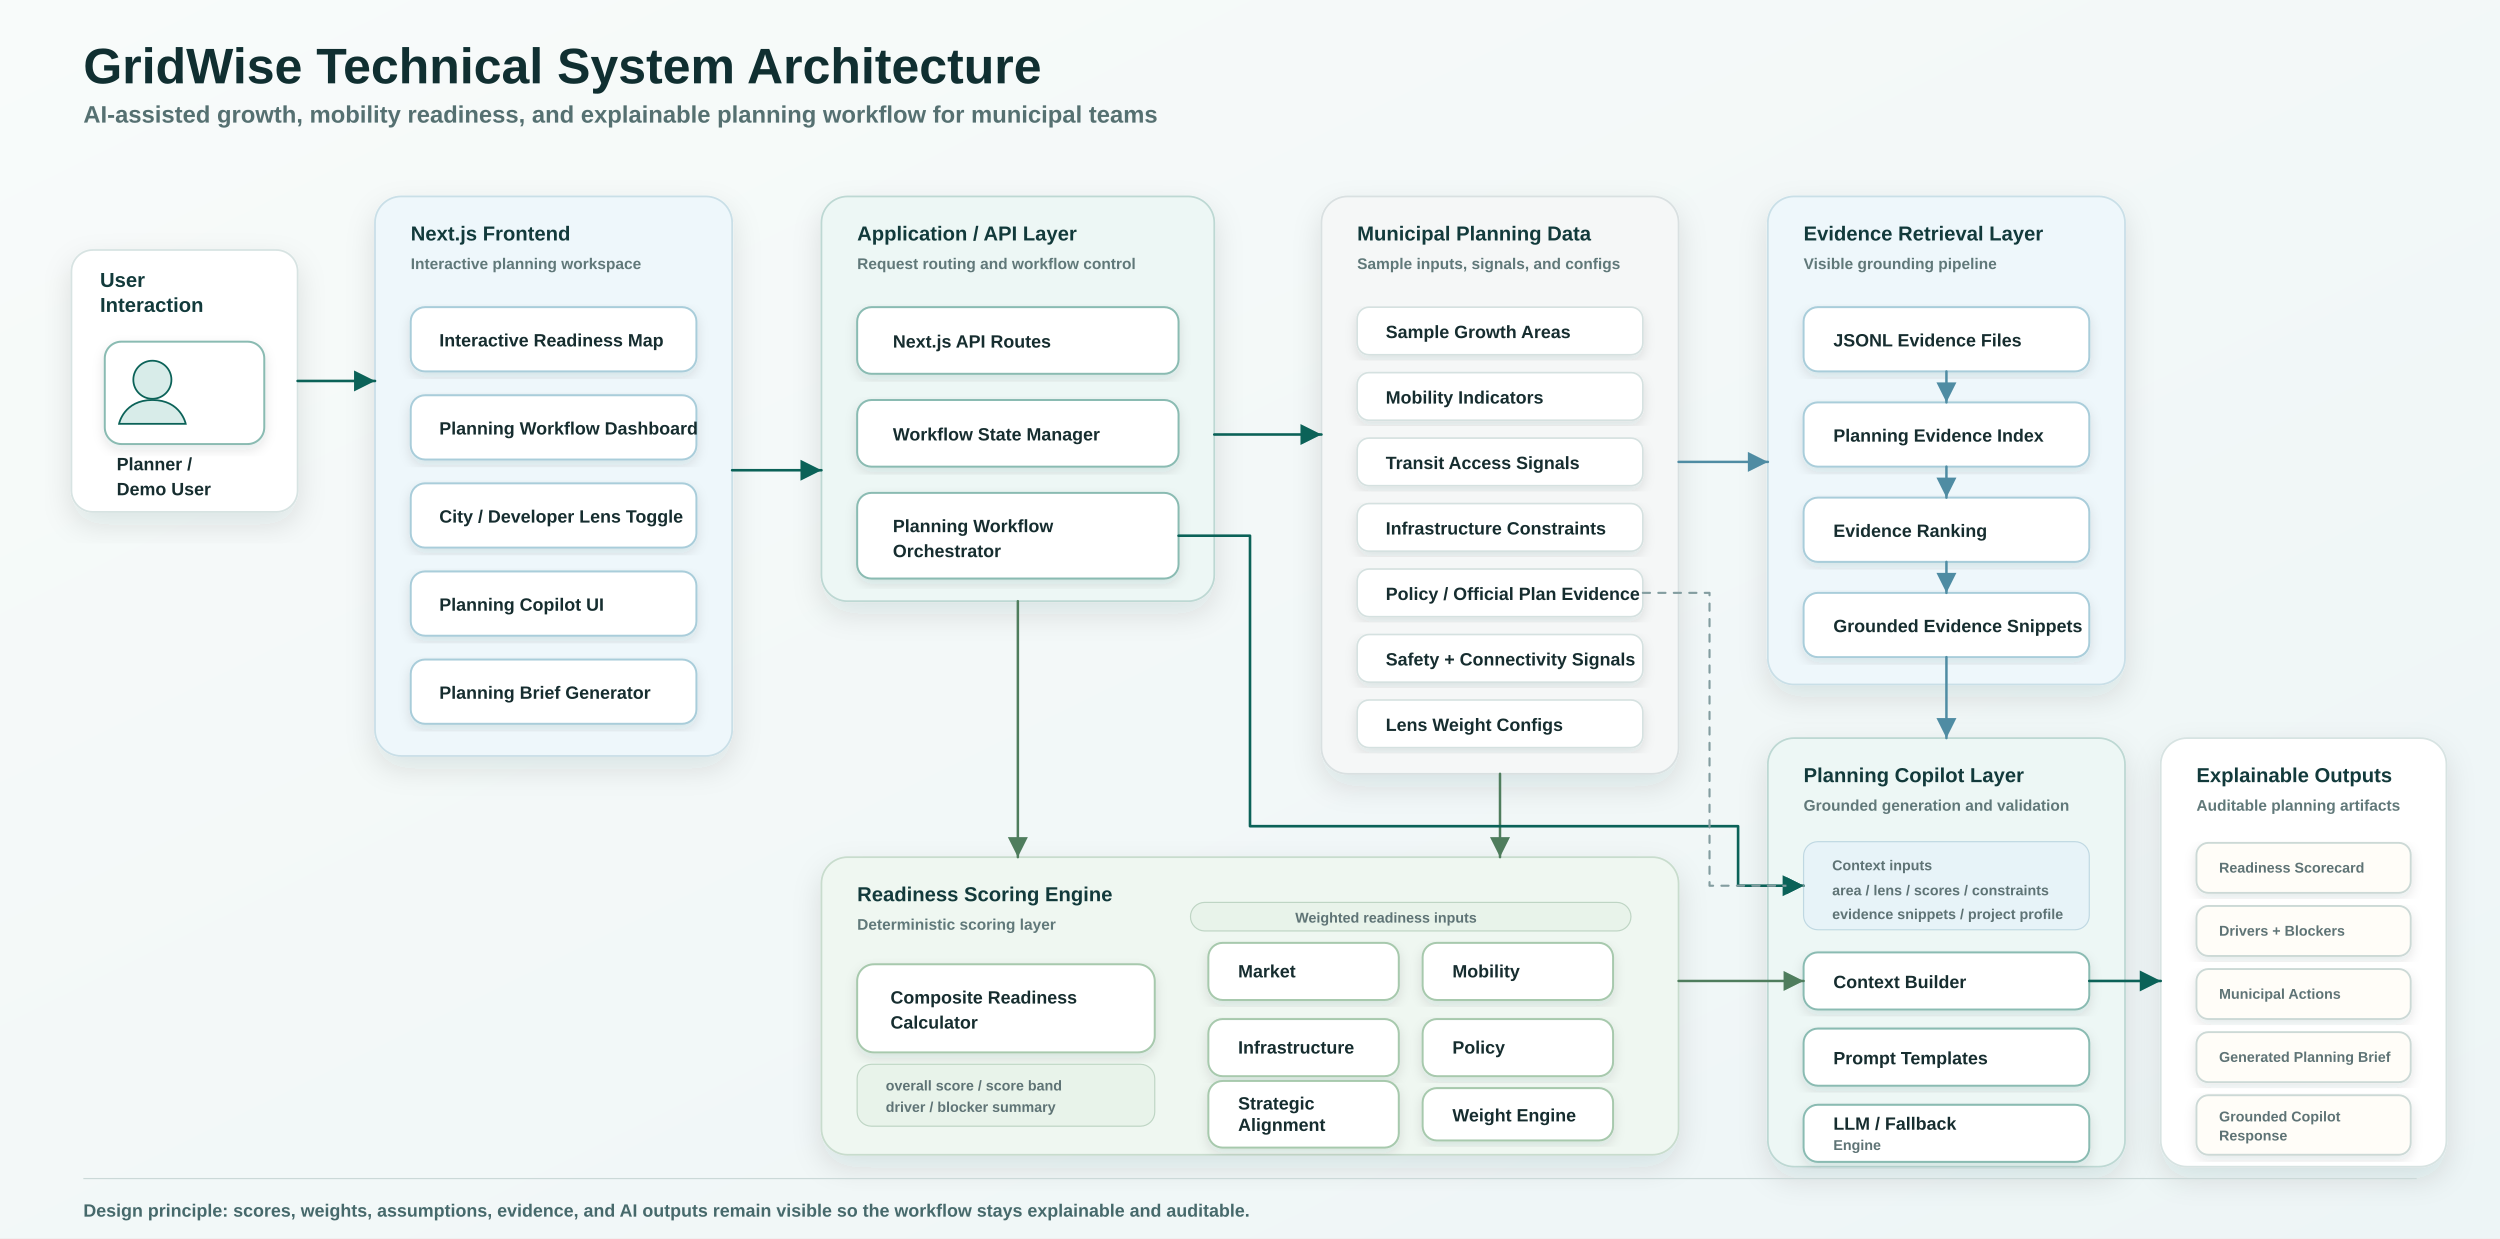
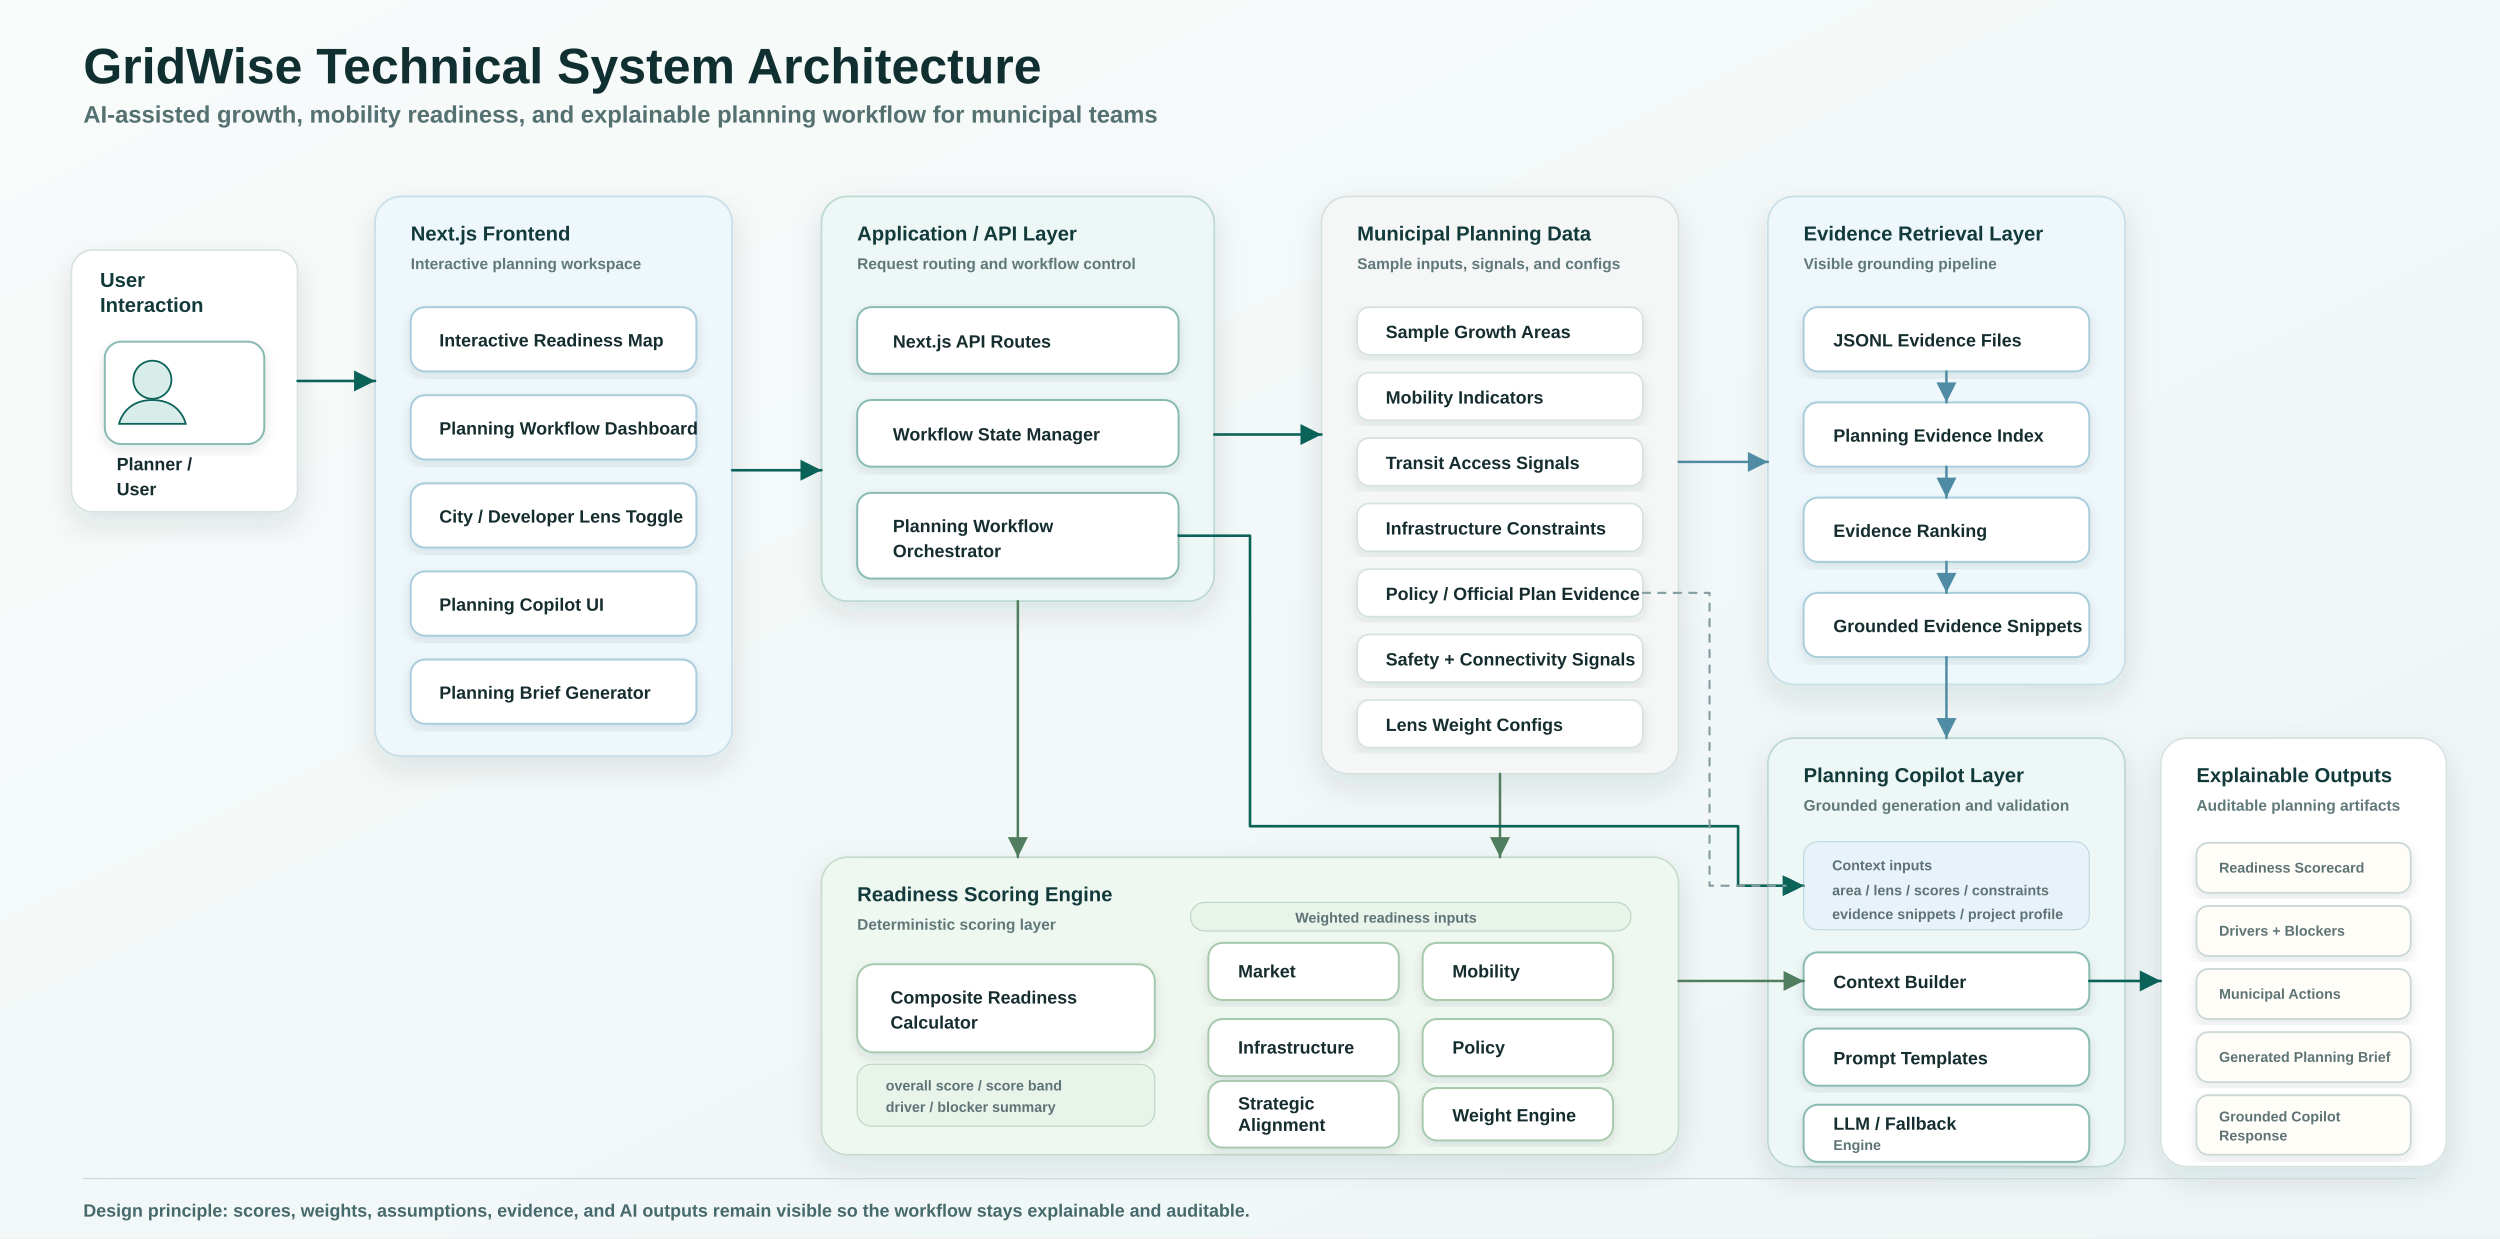
<svg xmlns="http://www.w3.org/2000/svg" width="2100" height="1040" viewBox="0 0 2100 1040" role="img" aria-labelledby="title desc">
  <defs>
    <linearGradient id="pageBg" x1="0" y1="0" x2="1" y2="1">
      <stop offset="0" stop-color="#f8fbfa" />
      <stop offset="1" stop-color="#edf5f6" />
    </linearGradient>
    <marker id="arrowTeal" markerWidth="12" markerHeight="12" refX="10" refY="6" orient="auto" markerUnits="strokeWidth">
      <path d="M2 2 L10 6 L2 10 Z" fill="#0b6258" />
    </marker>
    <marker id="arrowGreen" markerWidth="12" markerHeight="12" refX="10" refY="6" orient="auto" markerUnits="strokeWidth">
      <path d="M2 2 L10 6 L2 10 Z" fill="#4f7d5d" />
    </marker>
    <marker id="arrowBlue" markerWidth="12" markerHeight="12" refX="10" refY="6" orient="auto" markerUnits="strokeWidth">
      <path d="M2 2 L10 6 L2 10 Z" fill="#4f8ca3" />
    </marker>
    <filter id="zoneShadow" x="-12%" y="-12%" width="124%" height="124%">
      <feDropShadow dx="0" dy="10" stdDeviation="12" flood-color="#163331" flood-opacity="0.11" />
    </filter>
    <filter id="cardShadow" x="-12%" y="-12%" width="124%" height="124%">
      <feDropShadow dx="0" dy="4" stdDeviation="5" flood-color="#163331" flood-opacity="0.11" />
    </filter>
    <style>
      .bg { fill: url(#pageBg); }
      .title { font-family: "Space Grotesk", "Segoe UI", Arial, sans-serif; fill: #102f31; font-size: 42px; font-weight: 800; letter-spacing: 0; }
      .subtitle { font-family: "Source Sans 3", "Segoe UI", Arial, sans-serif; fill: #557071; font-size: 20px; font-weight: 600; letter-spacing: 0; }
      .zone-title { font-family: "Source Sans 3", "Segoe UI", Arial, sans-serif; fill: #123a3b; font-size: 17px; font-weight: 800; letter-spacing: 0; text-transform: uppercase; }
      .zone-note { font-family: "Source Sans 3", "Segoe UI", Arial, sans-serif; fill: #607879; font-size: 13px; font-weight: 600; letter-spacing: 0; }
      .component-title { font-family: "Source Sans 3", "Segoe UI", Arial, sans-serif; fill: #162d2f; font-size: 15px; font-weight: 750; letter-spacing: 0; }
      .component-small { font-family: "Source Sans 3", "Segoe UI", Arial, sans-serif; fill: #5e7375; font-size: 12px; font-weight: 650; letter-spacing: 0; }
      .arrow-label { font-family: "Source Sans 3", "Segoe UI", Arial, sans-serif; fill: #45686a; font-size: 12px; font-weight: 750; letter-spacing: 0; }
      .footer { font-family: "Source Sans 3", "Segoe UI", Arial, sans-serif; fill: #46696b; font-size: 15px; font-weight: 650; letter-spacing: 0; }

      .zone { fill: #ffffff; stroke: #d7e3e2; stroke-width: 1.5; filter: url(#zoneShadow); }
      .zone-blue { fill: #eef7fb; stroke: #c9dfe7; stroke-width: 1.5; filter: url(#zoneShadow); }
      .zone-green { fill: #eff7f1; stroke: #c8dccd; stroke-width: 1.5; filter: url(#zoneShadow); }
      .zone-teal { fill: #edf7f5; stroke: #bdd8d3; stroke-width: 1.5; filter: url(#zoneShadow); }
      .zone-gray { fill: #f5f7f7; stroke: #d9e0e1; stroke-width: 1.5; filter: url(#zoneShadow); }

      .card { fill: #ffffff; stroke: #d5e1e0; stroke-width: 1.4; filter: url(#cardShadow); }
      .card-teal { fill: #ffffff; stroke: #8abbb2; stroke-width: 1.7; filter: url(#cardShadow); }
      .card-blue { fill: #ffffff; stroke: #a9cdda; stroke-width: 1.7; filter: url(#cardShadow); }
      .card-green { fill: #ffffff; stroke: #a7c9ad; stroke-width: 1.7; filter: url(#cardShadow); }
      .card-output { fill: #fffdf8; stroke: #ccd9d6; stroke-width: 1.6; filter: url(#cardShadow); }

      .pill { fill: #e5f2f0; stroke: #bfd8d4; stroke-width: 1; }
      .pill-blue { fill: #e7f3f8; stroke: #bfd8e2; stroke-width: 1; }
      .pill-green { fill: #e8f3ea; stroke: #bed5c4; stroke-width: 1; }
      .divider { stroke: #cbd9d8; stroke-width: 1; }

      .flow { fill: none; stroke: #0b6258; stroke-width: 2.2; marker-end: url(#arrowTeal); stroke-linecap: round; stroke-linejoin: round; }
      .flow-green { fill: none; stroke: #4f7d5d; stroke-width: 2.1; marker-end: url(#arrowGreen); stroke-linecap: round; stroke-linejoin: round; }
      .flow-blue { fill: none; stroke: #4f8ca3; stroke-width: 2.1; marker-end: url(#arrowBlue); stroke-linecap: round; stroke-linejoin: round; }
      .flow-soft { fill: none; stroke: #839da0; stroke-width: 1.8; marker-end: url(#arrowTeal); stroke-linecap: round; stroke-linejoin: round; stroke-dasharray: 6 7; }
    </style>
  </defs>
  <rect class="bg" width="2100" height="1040" />
  <text class="title" x="70" y="70">GridWise Technical System Architecture</text>
  <text class="subtitle" x="70" y="103">AI-assisted growth, mobility readiness, and explainable planning workflow for municipal teams</text>
  <rect class="zone" x="60" y="210" width="190" height="220" rx="18" />
  <text class="zone-title" x="84" y="241">User</text>
  <text class="zone-title" x="84" y="262">Interaction</text>
  <rect class="card-teal" x="88" y="287" width="134" height="86" rx="14" />
  <circle cx="128" cy="319" r="16" fill="#d8ece9" stroke="#0b6258" stroke-width="1.5" />
  <path d="M128 336 C104 336 100 356 100 356 H156 C156 356 152 336 128 336 Z" fill="#d8ece9" stroke="#0b6258" stroke-width="1.5" />
  <text class="component-title" x="98" y="395">Planner /</text>
-   <text class="component-title" x="98" y="416">Demo User</text>
+   <text class="component-title" x="98" y="416">User</text>
  <rect class="zone-blue" x="315" y="165" width="300" height="470" rx="22" />
  <text class="zone-title" x="345" y="202">Next.js Frontend</text>
  <text class="zone-note" x="345" y="226">Interactive planning workspace</text>
  <rect class="card-blue" x="345" y="258" width="240" height="54" rx="12" />
  <text class="component-title" x="369" y="291">Interactive Readiness Map</text>
  <rect class="card-blue" x="345" y="332" width="240" height="54" rx="12" />
  <text class="component-title" x="369" y="365">Planning Workflow Dashboard</text>
  <rect class="card-blue" x="345" y="406" width="240" height="54" rx="12" />
  <text class="component-title" x="369" y="439">City / Developer Lens Toggle</text>
  <rect class="card-blue" x="345" y="480" width="240" height="54" rx="12" />
  <text class="component-title" x="369" y="513">Planning Copilot UI</text>
  <rect class="card-blue" x="345" y="554" width="240" height="54" rx="12" />
  <text class="component-title" x="369" y="587">Planning Brief Generator</text>
  <rect class="zone-teal" x="690" y="165" width="330" height="340" rx="22" />
  <text class="zone-title" x="720" y="202">Application / API Layer</text>
  <text class="zone-note" x="720" y="226">Request routing and workflow control</text>
  <rect class="card-teal" x="720" y="258" width="270" height="56" rx="12" />
  <text class="component-title" x="750" y="292">Next.js API Routes</text>
  <rect class="card-teal" x="720" y="336" width="270" height="56" rx="12" />
  <text class="component-title" x="750" y="370">Workflow State Manager</text>
  <rect class="card-teal" x="720" y="414" width="270" height="72" rx="12" />
  <text class="component-title" x="750" y="447">Planning Workflow</text>
  <text class="component-title" x="750" y="468">Orchestrator</text>
  <rect class="zone-gray" x="1110" y="165" width="300" height="485" rx="22" />
  <text class="zone-title" x="1140" y="202">Municipal Planning Data</text>
  <text class="zone-note" x="1140" y="226">Sample inputs, signals, and configs</text>
  <rect class="card" x="1140" y="258" width="240" height="40" rx="10" />
  <text class="component-title" x="1164" y="284">Sample Growth Areas</text>
  <rect class="card" x="1140" y="313" width="240" height="40" rx="10" />
  <text class="component-title" x="1164" y="339">Mobility Indicators</text>
  <rect class="card" x="1140" y="368" width="240" height="40" rx="10" />
  <text class="component-title" x="1164" y="394">Transit Access Signals</text>
  <rect class="card" x="1140" y="423" width="240" height="40" rx="10" />
  <text class="component-title" x="1164" y="449">Infrastructure Constraints</text>
  <rect class="card" x="1140" y="478" width="240" height="40" rx="10" />
  <text class="component-title" x="1164" y="504">Policy / Official Plan Evidence</text>
  <rect class="card" x="1140" y="533" width="240" height="40" rx="10" />
  <text class="component-title" x="1164" y="559">Safety + Connectivity Signals</text>
  <rect class="card" x="1140" y="588" width="240" height="40" rx="10" />
  <text class="component-title" x="1164" y="614">Lens Weight Configs</text>
  <rect class="zone-blue" x="1485" y="165" width="300" height="410" rx="22" />
  <text class="zone-title" x="1515" y="202">Evidence Retrieval Layer</text>
  <text class="zone-note" x="1515" y="226">Visible grounding pipeline</text>
  <rect class="card-blue" x="1515" y="258" width="240" height="54" rx="12" />
  <text class="component-title" x="1540" y="291">JSONL Evidence Files</text>
  <rect class="card-blue" x="1515" y="338" width="240" height="54" rx="12" />
  <text class="component-title" x="1540" y="371">Planning Evidence Index</text>
  <rect class="card-blue" x="1515" y="418" width="240" height="54" rx="12" />
  <text class="component-title" x="1540" y="451">Evidence Ranking</text>
  <rect class="card-blue" x="1515" y="498" width="240" height="54" rx="12" />
  <text class="component-title" x="1540" y="531">Grounded Evidence Snippets</text>
  <rect class="zone-green" x="690" y="720" width="720" height="250" rx="22" />
  <text class="zone-title" x="720" y="757">Readiness Scoring Engine</text>
  <text class="zone-note" x="720" y="781">Deterministic scoring layer</text>
  <rect class="card-green" x="720" y="810" width="250" height="74" rx="14" />
  <text class="component-title" x="748" y="843">Composite Readiness</text>
  <text class="component-title" x="748" y="864">Calculator</text>
  <rect class="pill-green" x="720" y="894" width="250" height="52" rx="12" />
  <text class="component-small" x="744" y="916">overall score / score band</text>
  <text class="component-small" x="744" y="934">driver / blocker summary</text>
  <rect class="card-green" x="1015" y="792" width="160" height="48" rx="12" />
  <text class="component-title" x="1040" y="821">Market</text>
  <rect class="card-green" x="1195" y="792" width="160" height="48" rx="12" />
  <text class="component-title" x="1220" y="821">Mobility</text>
  <rect class="card-green" x="1015" y="856" width="160" height="48" rx="12" />
  <text class="component-title" x="1040" y="885">Infrastructure</text>
  <rect class="card-green" x="1195" y="856" width="160" height="48" rx="12" />
  <text class="component-title" x="1220" y="885">Policy</text>
  <rect class="card-green" x="1015" y="908" width="160" height="56" rx="12" />
  <text class="component-title" x="1040" y="932">Strategic</text>
  <text class="component-title" x="1040" y="950">Alignment</text>
  <rect class="card-green" x="1195" y="914" width="160" height="44" rx="12" />
  <text class="component-title" x="1220" y="942">Weight Engine</text>
  <rect class="pill-green" x="1000" y="758" width="370" height="24" rx="12" />
  <text class="component-small" x="1088" y="775">Weighted readiness inputs</text>
  <rect class="zone-teal" x="1485" y="620" width="300" height="360" rx="22" />
  <text class="zone-title" x="1515" y="657">Planning Copilot Layer</text>
  <text class="zone-note" x="1515" y="681">Grounded generation and validation</text>
  <rect class="pill-blue" x="1515" y="707" width="240" height="74" rx="12" />
  <text class="component-small" x="1539" y="731">Context inputs</text>
  <text class="component-small" x="1539" y="752">area / lens / scores / constraints</text>
  <text class="component-small" x="1539" y="772">evidence snippets / project profile</text>
  <rect class="card-teal" x="1515" y="800" width="240" height="48" rx="12" />
  <text class="component-title" x="1540" y="830">Context Builder</text>
  <rect class="card-teal" x="1515" y="864" width="240" height="48" rx="12" />
  <text class="component-title" x="1540" y="894">Prompt Templates</text>
  <rect class="card-teal" x="1515" y="928" width="240" height="48" rx="12" />
  <text class="component-title" x="1540" y="949">LLM / Fallback</text>
  <text class="component-small" x="1540" y="966">Engine</text>
  <rect class="zone" x="1815" y="620" width="240" height="360" rx="22" />
  <text class="zone-title" x="1845" y="657">Explainable Outputs</text>
  <text class="zone-note" x="1845" y="681">Auditable planning artifacts</text>
  <rect class="card-output" x="1845" y="708" width="180" height="42" rx="10" />
  <text class="component-small" x="1864" y="733">Readiness Scorecard</text>
  <rect class="card-output" x="1845" y="761" width="180" height="42" rx="10" />
  <text class="component-small" x="1864" y="786">Drivers + Blockers</text>
  <rect class="card-output" x="1845" y="814" width="180" height="42" rx="10" />
  <text class="component-small" x="1864" y="839">Municipal Actions</text>
  <rect class="card-output" x="1845" y="867" width="180" height="42" rx="10" />
  <text class="component-small" x="1864" y="892">Generated Planning Brief</text>
  <rect class="card-output" x="1845" y="920" width="180" height="50" rx="10" />
  <text class="component-small" x="1864" y="942">Grounded Copilot</text>
  <text class="component-small" x="1864" y="958">Response</text>
  <path class="flow" d="M250 320 H315" />
  <path class="flow" d="M615 395 H690" />
  <path class="flow" d="M1020 365 H1110" />
  <path class="flow-blue" d="M1410 388 H1485" />
  <path class="flow-blue" d="M1635 312 V338" />
  <path class="flow-blue" d="M1635 392 V418" />
  <path class="flow-blue" d="M1635 472 V498" />
  <path class="flow-green" d="M1260 650 V720" />
  <path class="flow-green" d="M855 505 V720" />
  <path class="flow-blue" d="M1635 552 V620" />
  <path class="flow" d="M990 450 H1050 V694 H1460 V744 H1515" />
  <path class="flow-green" d="M1410 824 H1515" />
  <path class="flow-soft" d="M1380 498 H1436 V744 H1515" />
  <path class="flow" d="M1755 824 H1815" />
  <line class="divider" x1="70" y1="990" x2="2030" y2="990" />
  <text class="footer" x="70" y="1022">Design principle: scores, weights, assumptions, evidence, and AI outputs remain visible so the workflow stays explainable and auditable.</text>
</svg>
